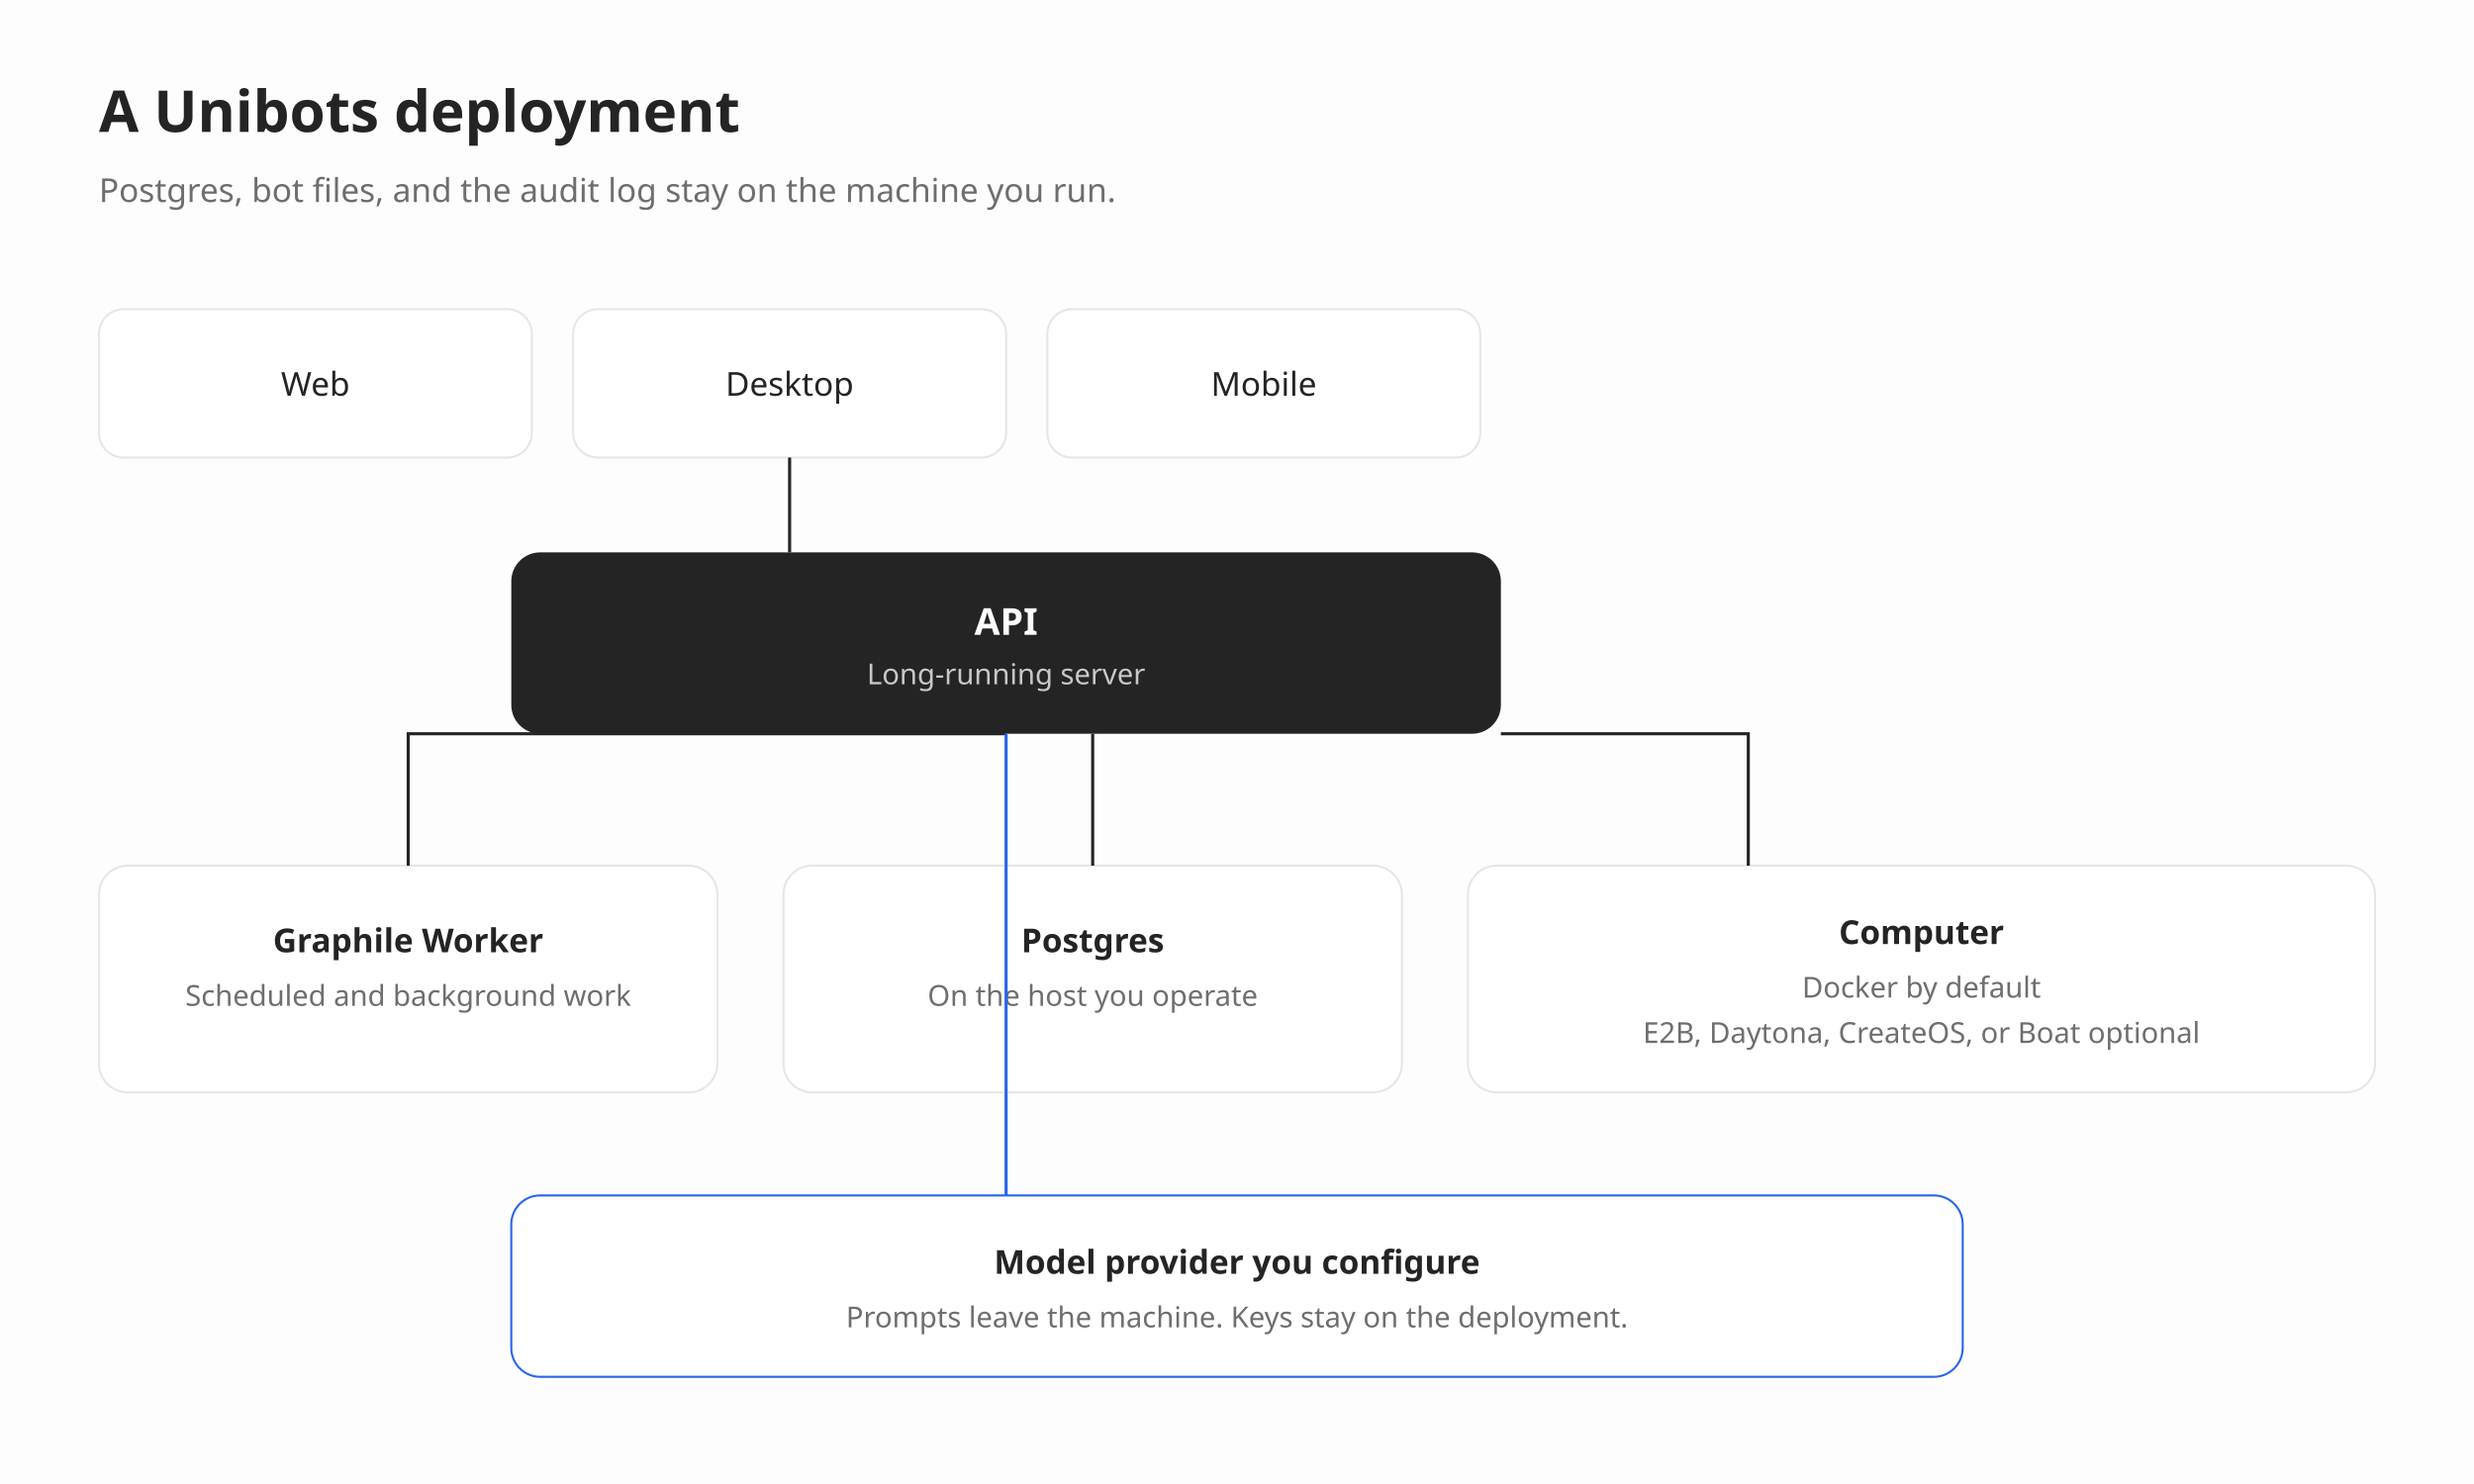
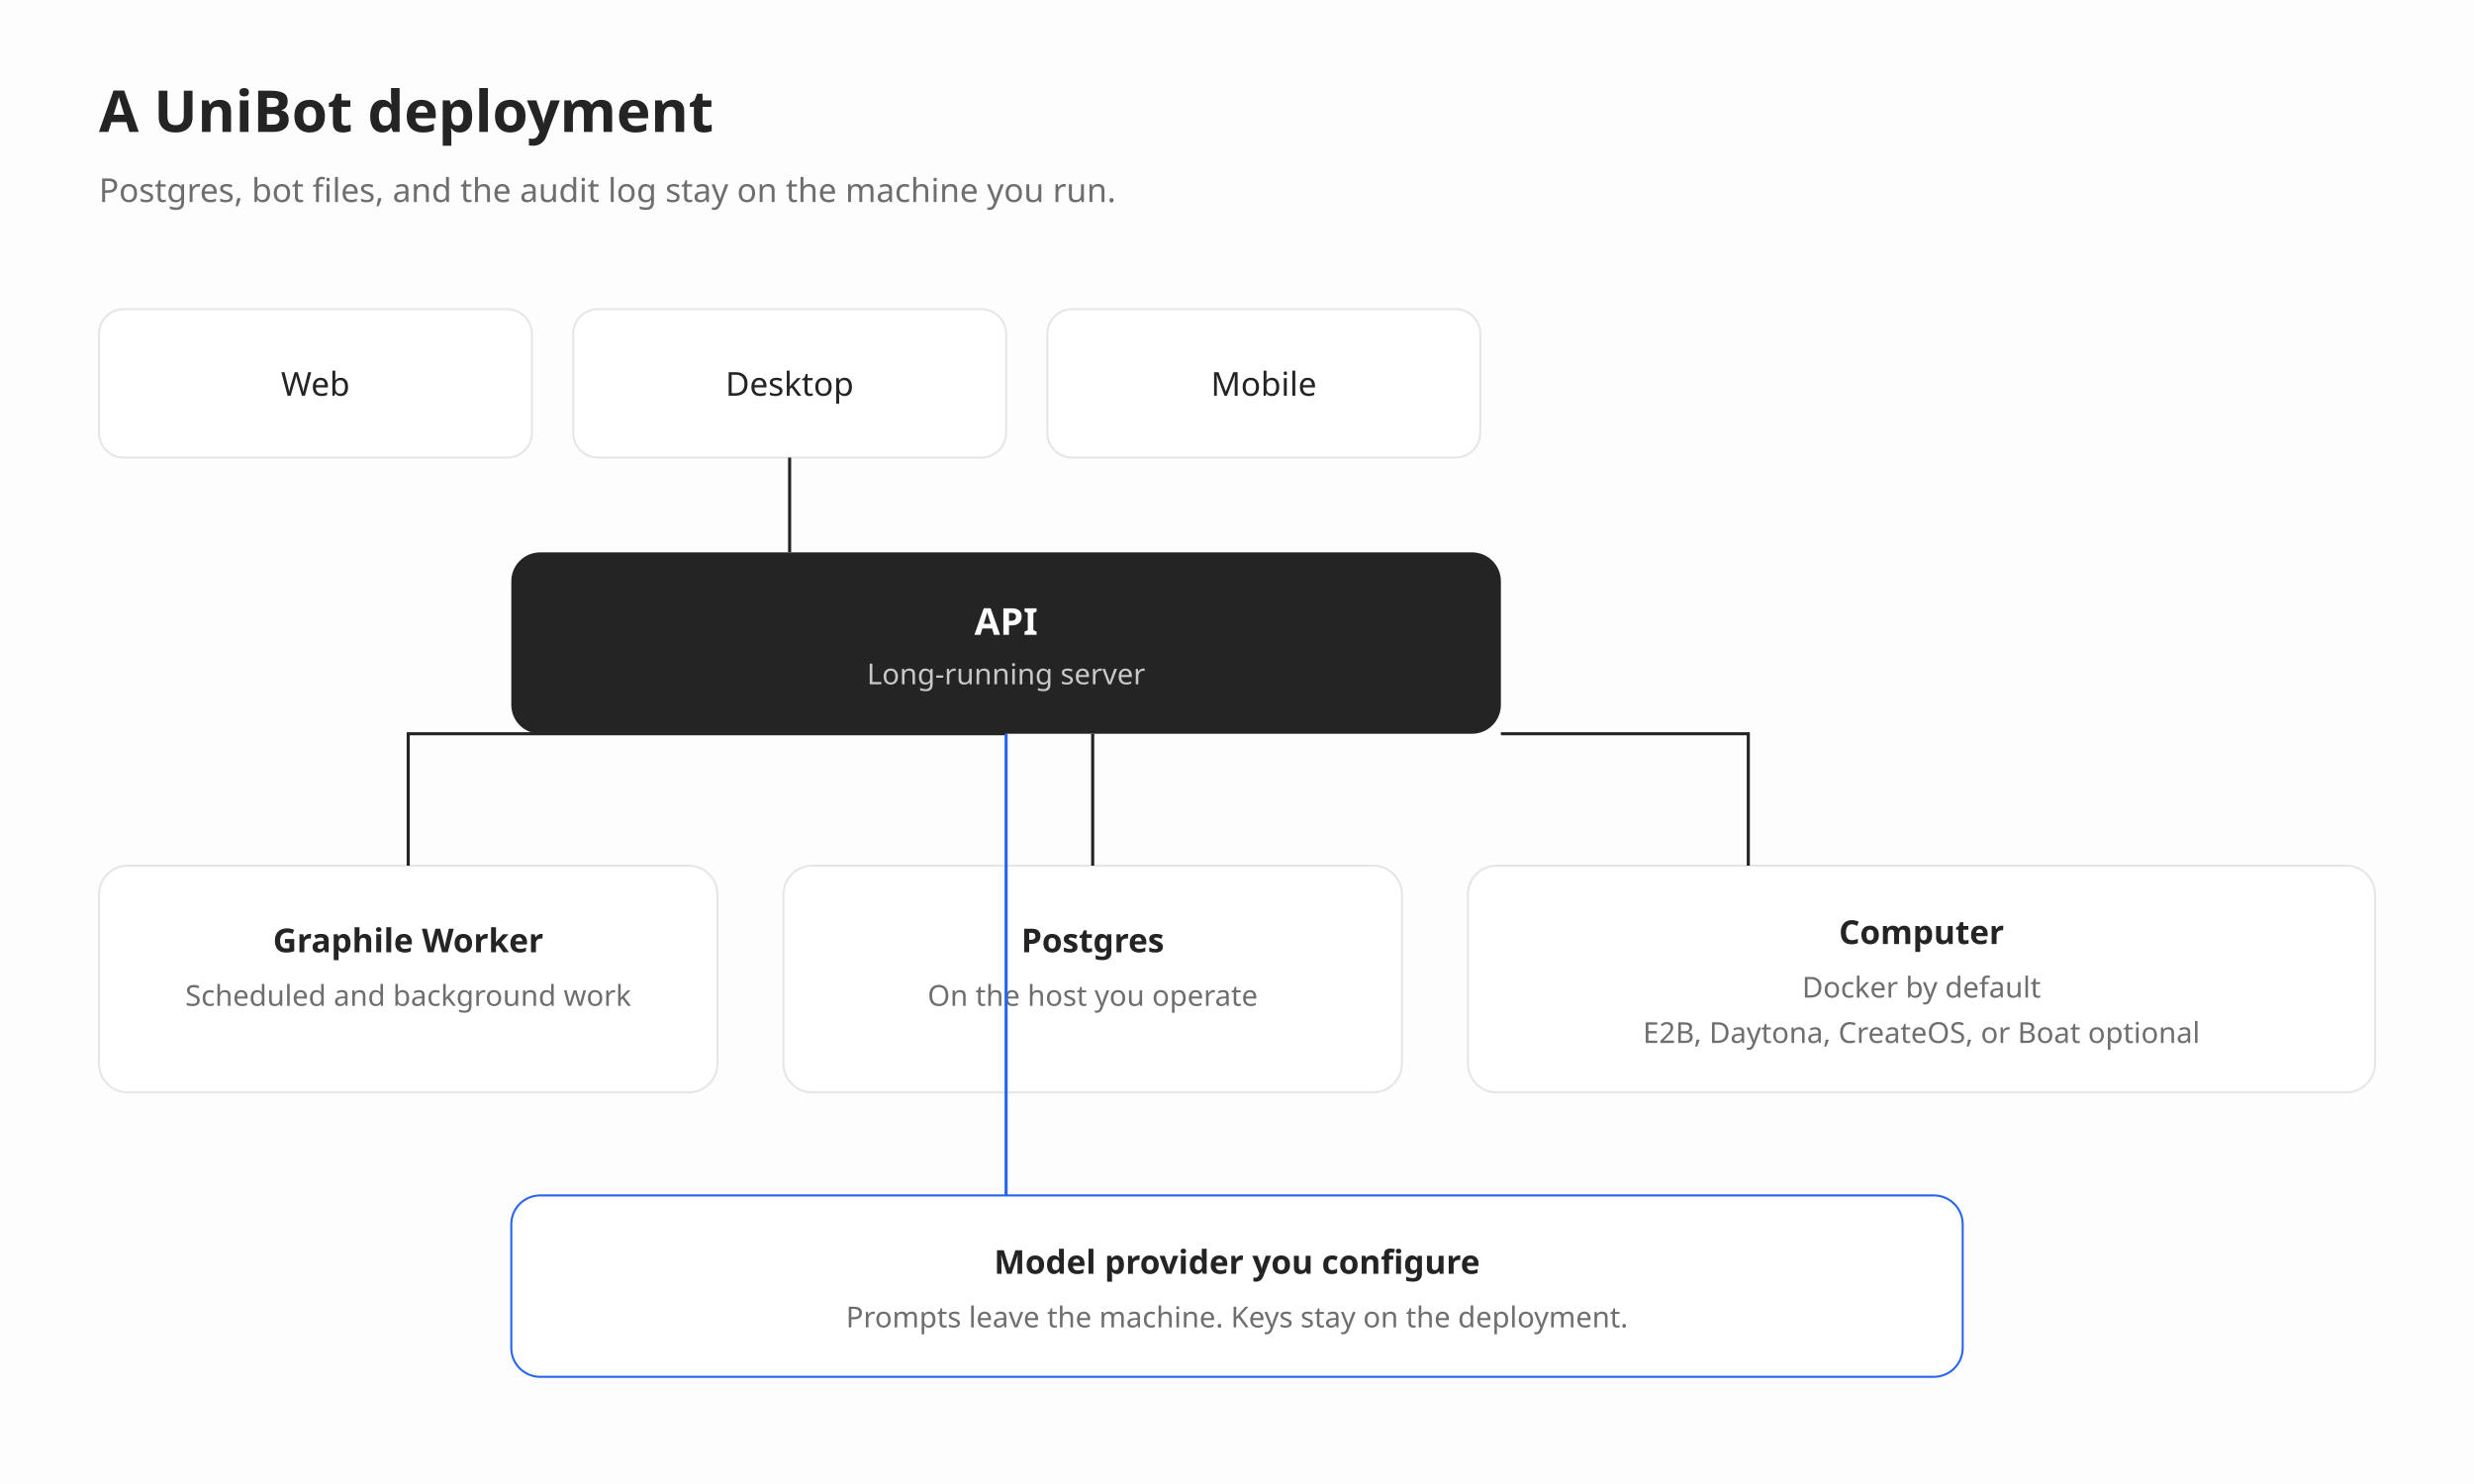
<svg xmlns="http://www.w3.org/2000/svg" width="1200" height="720" viewBox="0 0 1200 720" role="img" aria-labelledby="archTitle archDesc">
  <rect width="1200" height="720" fill="#fdfdfd" />
-   <text x="48" y="64" fill="#242424" font-family="Geist, ui-sans-serif, system-ui, sans-serif" font-size="28" font-weight="600">A Unibots deployment</text>
+   <text x="48" y="64" fill="#242424" font-family="Geist, ui-sans-serif, system-ui, sans-serif" font-size="28" font-weight="600">A UniBot deployment</text>
  <text x="48" y="98" fill="#6d6e70" font-family="Geist, ui-sans-serif, system-ui, sans-serif" font-size="16">Postgres, bot files, and the audit log stay on the machine you run.</text>
  <g font-family="Geist, ui-sans-serif, system-ui, sans-serif" font-size="16" fill="#242424">
    <rect x="48" y="150" width="210" height="72" rx="12" fill="#ffffff" stroke="#e6e6e6" />
    <text x="153" y="192" text-anchor="middle">Web</text>
    <rect x="278" y="150" width="210" height="72" rx="12" fill="#ffffff" stroke="#e6e6e6" />
    <text x="383" y="192" text-anchor="middle">Desktop</text>
    <rect x="508" y="150" width="210" height="72" rx="12" fill="#ffffff" stroke="#e6e6e6" />
    <text x="613" y="192" text-anchor="middle">Mobile</text>
    <path d="M383 222 V268" stroke="#242424" stroke-width="1.5" fill="none" />
    <rect x="248" y="268" width="480" height="88" rx="14" fill="#242424" />
    <text x="488" y="308" text-anchor="middle" fill="#fdfdfd" font-size="18" font-weight="600">API</text>
    <text x="488" y="332" text-anchor="middle" fill="#c8c8c8" font-size="14">Long-running server</text>
    <rect x="48" y="420" width="300" height="110" rx="14" fill="#ffffff" stroke="#e6e6e6" />
    <text x="198" y="462" text-anchor="middle" font-weight="600">Graphile Worker</text>
    <text x="198" y="488" text-anchor="middle" fill="#6d6e70" font-size="14">Scheduled and background work</text>
    <rect x="380" y="420" width="300" height="110" rx="14" fill="#ffffff" stroke="#e6e6e6" />
    <text x="530" y="462" text-anchor="middle" font-weight="600">Postgres</text>
    <text x="530" y="488" text-anchor="middle" fill="#6d6e70" font-size="14">On the host you operate</text>
    <rect x="712" y="420" width="440" height="110" rx="14" fill="#ffffff" stroke="#e6e6e6" />
    <text x="932" y="458" text-anchor="middle" font-weight="600">Computer</text>
    <text x="932" y="484" text-anchor="middle" fill="#6d6e70" font-size="14">Docker by default</text>
    <text x="932" y="506" text-anchor="middle" fill="#6d6e70" font-size="14">E2B, Daytona, CreateOS, or Boat optional</text>
    <path d="M198 420 V356 H488" stroke="#242424" stroke-width="1.5" fill="none" />
    <path d="M530 420 V356" stroke="#242424" stroke-width="1.5" fill="none" />
    <path d="M848 420 V356 H728" stroke="#242424" stroke-width="1.5" fill="none" />
    <rect x="248" y="580" width="704" height="88" rx="14" fill="#ffffff" stroke="#2965ec" />
    <text x="600" y="618" text-anchor="middle" font-weight="600">Model provider you configure</text>
    <text x="600" y="644" text-anchor="middle" fill="#6d6e70" font-size="14">Prompts leave the machine. Keys stay on the deployment.</text>
    <path d="M488 356 V580" stroke="#2965ec" stroke-width="1.5" fill="none" />
  </g>
</svg>
